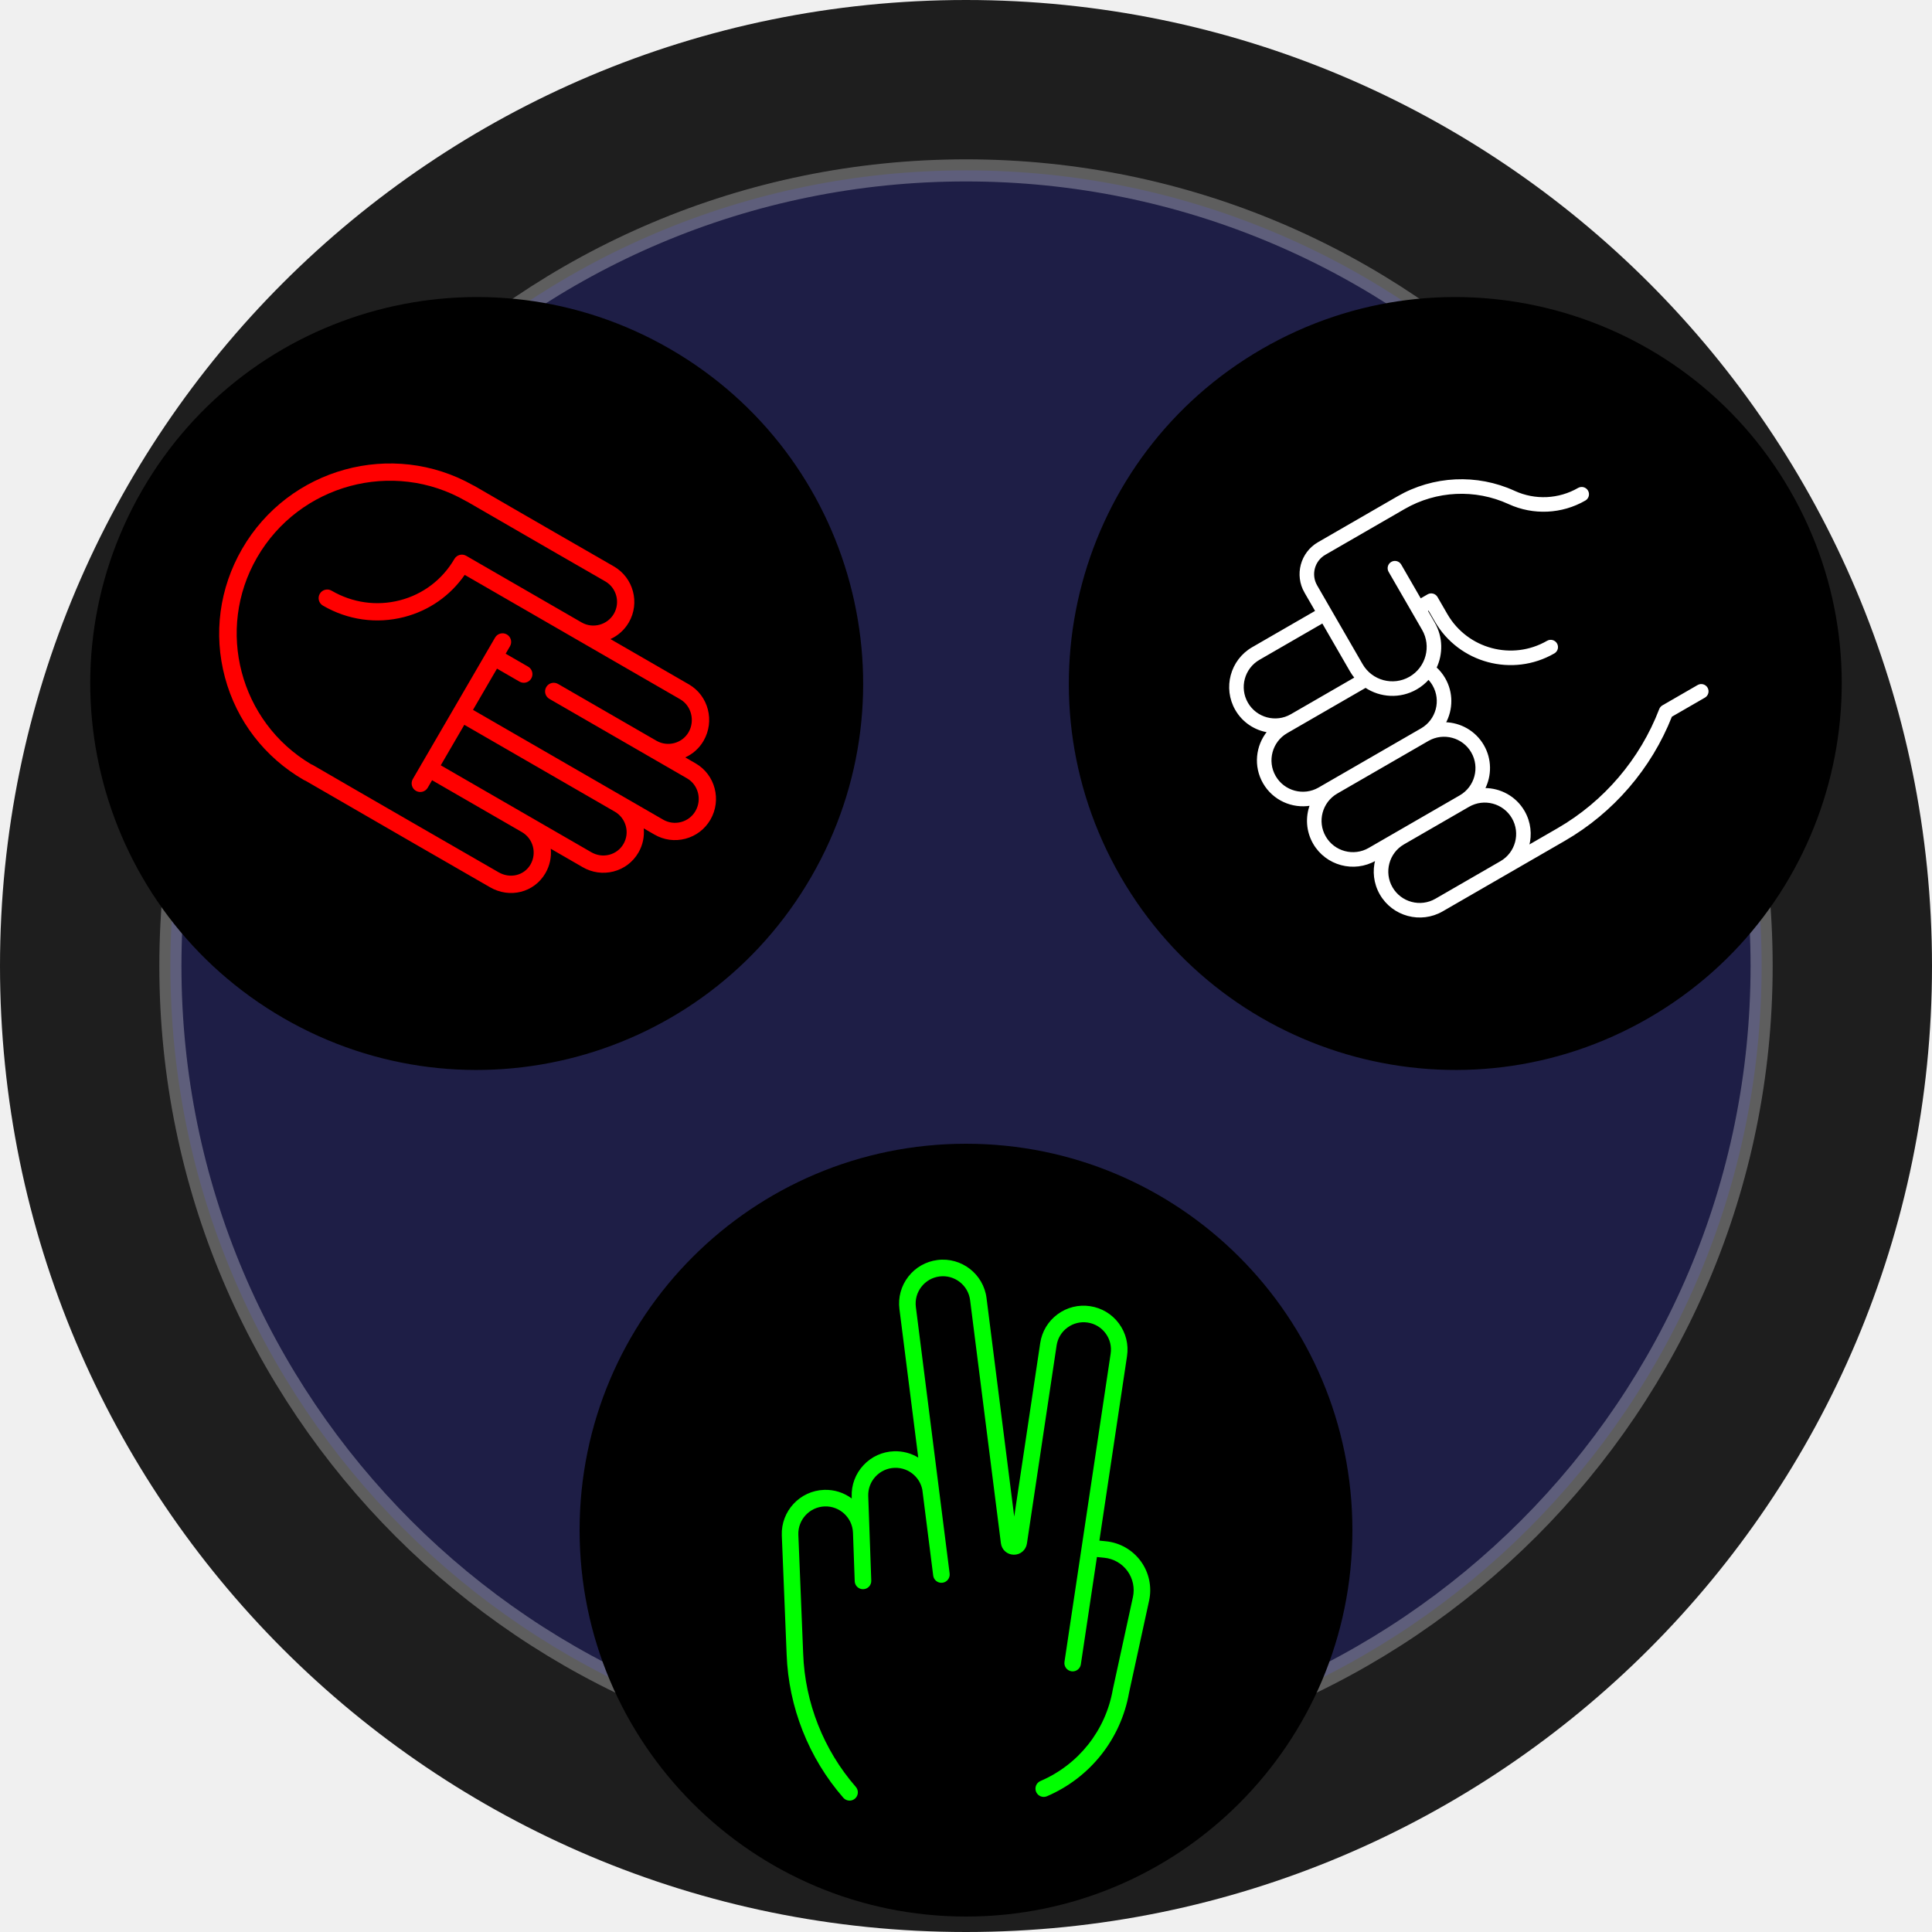
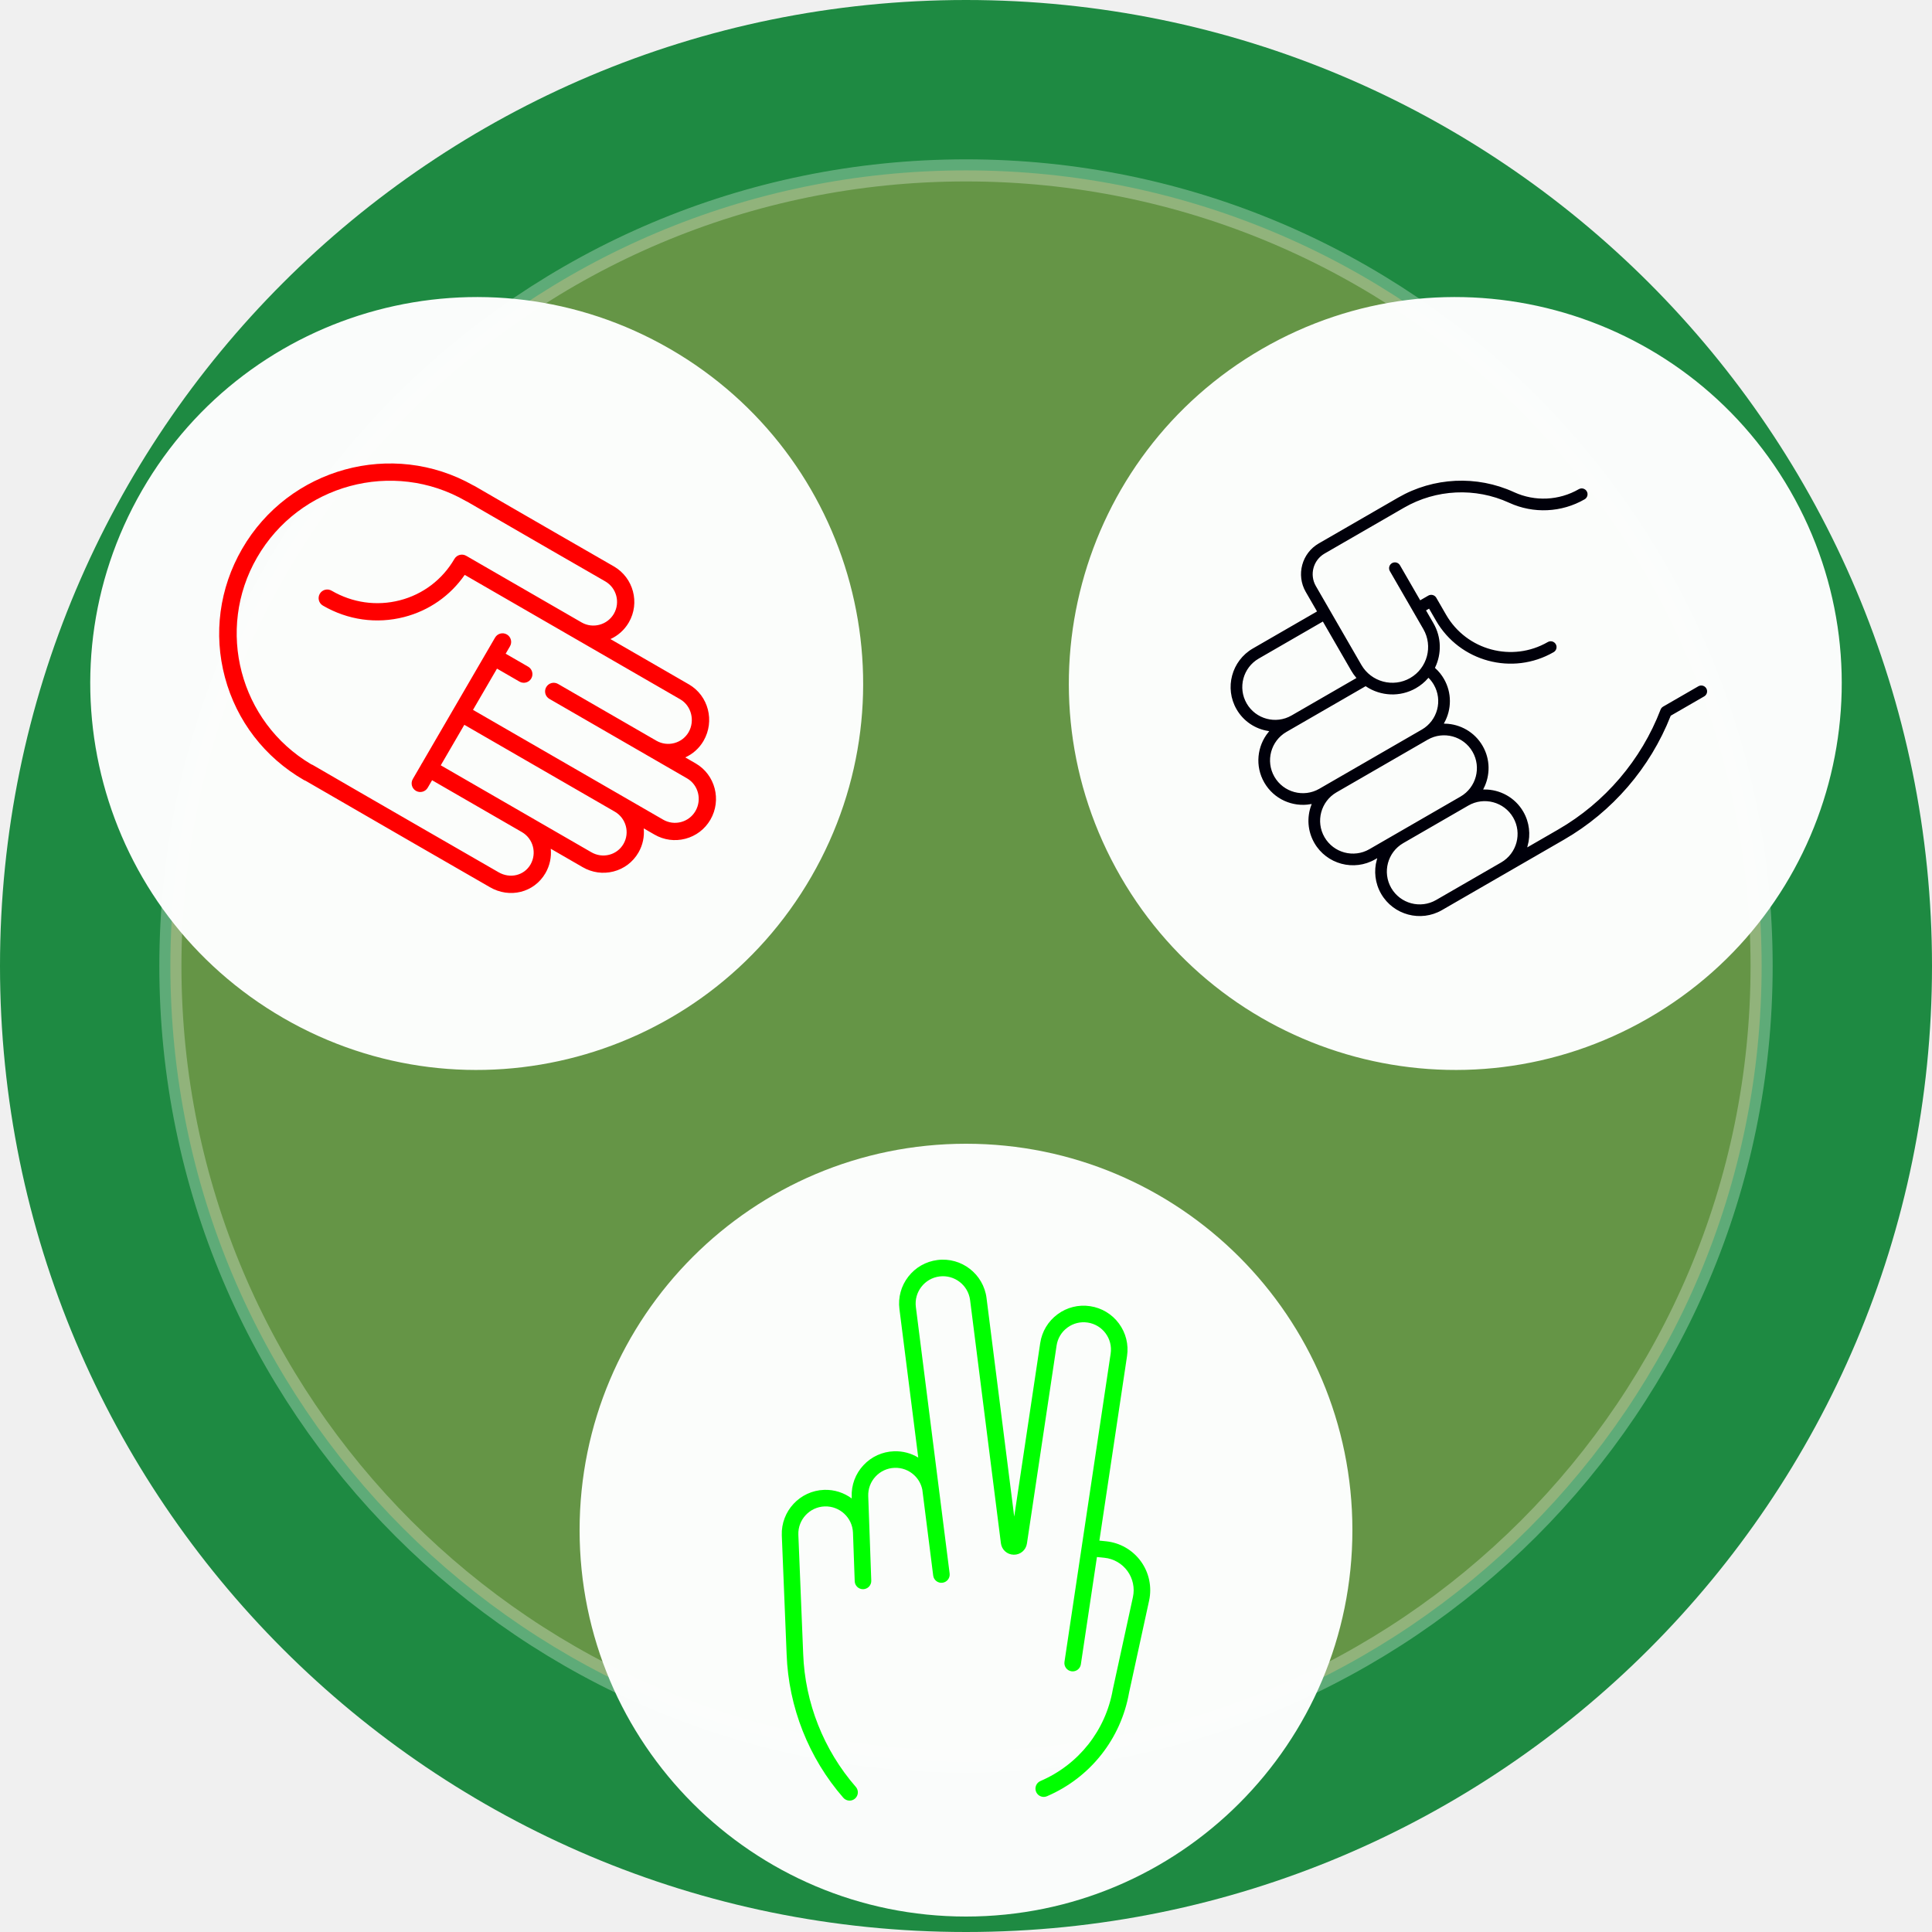
<svg xmlns="http://www.w3.org/2000/svg" width="141.111mm" height="141.111mm" viewBox="0 0 500 500" id="svg2" version="1.1">
  <defs id="defs4" />
  <g id="layer1" transform="translate(-77.14286,-172.3622)">
-     <rect style="opacity:1;fill:#1e1e1e;fill-opacity:1;stroke:none;stroke-width:30;stroke-miterlimit:4;stroke-dasharray:none;stroke-opacity:1" id="rect4138" width="500" height="500" x="77.143" y="172.362" ry="250" />
-     <circle style="opacity:1;fill:#1e1e46;fill-opacity:1;stroke:#ffffff;stroke-width:5.72;stroke-miterlimit:4;stroke-dasharray:none;stroke-opacity:0.287" id="path4140" cx="327.143" cy="422.362" r="205.904" />
+     <rect style="opacity:1;fill:#1e8a42;fill-opacity:1;stroke:none;stroke-width:30;stroke-miterlimit:4;stroke-dasharray:none;stroke-opacity:1" id="rect4138" width="500" height="500" x="77.143" y="172.362" ry="250" />
+     <circle style="opacity:1;fill:#659546;fill-opacity:1;stroke:#ffffff;stroke-width:5.72;stroke-miterlimit:4;stroke-dasharray:none;stroke-opacity:0.287" id="path4140" cx="327.143" cy="422.362" r="205.904" />
    <g transform="matrix(-0.2,-0.3464102,0.3464102,-0.2,322.3236,476.6113)" id="layer1-6">
-       <circle r="250" cy="443.791" cx="111.429" id="path4167" style="opacity:1;fill:#000000;fill-opacity:1;stroke:none;stroke-width:30;stroke-miterlimit:4;stroke-dasharray:none;stroke-opacity:1" />
-       <path style="fill:#ffffff;fill-opacity:1;stroke:#ffffff;stroke-width:0.93;stroke-opacity:1" id="path3" d="m 211.135,389.167 -14.125,0 0,-47.469 c 0,-16.141 -13.132,-29.273 -29.274,-29.273 -9.13,0 -17.296,4.204 -22.668,10.775 -4.184,-11.058 -14.879,-18.943 -27.384,-18.943 -12.593,0 -23.353,7.994 -27.476,19.173 -5.373,-6.507 -13.499,-10.66 -22.578,-10.66 -16.141,0 -29.273,13.132 -29.273,29.273 l 0,0.368 c -5.308,-5.356 -12.662,-8.679 -20.781,-8.679 -16.141,0 -29.273,13.132 -29.273,29.273 l 0,91.234 c 0,36.222 12.39,71.674 34.92,100.009 l 0,24.833 c 0,2.345 1.901,4.246 4.246,4.246 2.345,0 4.246,-1.901 4.246,-4.246 l 0,-26.327 c 0,-0.974 -0.335,-1.918 -0.948,-2.675 C 8.863,523.058 -3.202,489.022 -3.202,454.236 l 0,-22.021 c 5.308,5.356 12.662,8.679 20.78,8.679 10.916,0 20.45,-6.01 25.482,-14.892 5.221,8.051 14.281,13.392 24.571,13.392 10.591,0 19.886,-5.654 25.026,-14.101 5.141,8.446 14.435,14.098 25.025,14.098 3.061,0 6.038,-0.472 8.898,-1.388 5.629,8.152 15.031,13.507 25.665,13.507 l 9.141,0 0,1.344 -8.493,0 c -30.979,0 -56.182,25.204 -56.182,56.182 0,2.345 1.901,4.246 4.246,4.246 2.345,0 4.246,-1.901 4.246,-4.246 0,-26.296 21.394,-47.69 47.69,-47.69 l 12.739,0 c 2.345,0 4.246,-1.901 4.246,-4.246 l 0,-5.591 25.691,0 c 2.345,0 4.246,-1.901 4.246,-4.246 0,-2.345 -1.901,-4.246 -4.246,-4.246 l -43.324,0 c -12.506,0 -22.681,-10.175 -22.681,-22.681 0,-12.506 10.175,-22.681 22.681,-22.681 l 58.889,0 c 8.23,0 14.925,6.695 14.925,14.925 l 0,59.358 c 0,23.813 -11.585,46.271 -30.991,60.075 l -0.19,0.135 c -14.117,10.042 -22.546,26.38 -22.546,43.704 0,2.345 1.901,4.246 4.246,4.246 2.345,0 4.246,-1.901 4.246,-4.246 0,-14.581 7.093,-28.332 18.976,-36.784 l 0.19,-0.135 c 21.641,-15.393 34.561,-40.438 34.561,-66.995 l 0,-59.358 c 7e-4,-12.911 -10.504,-23.416 -23.417,-23.416 z M 38.36,411.623 c 0,11.459 -9.322,20.78 -20.781,20.78 -11.458,0 -20.78,-9.322 -20.78,-20.78 l 0,-48.619 c 0,-11.459 9.322,-20.78 20.78,-20.78 11.459,0 20.781,9.322 20.781,20.78 l 0,48.619 z m 29.272,19.281 c -11.458,0 -20.78,-9.322 -20.78,-20.78 l 0,-68.082 c 0,-11.459 9.322,-20.78 20.78,-20.78 11.458,0 20.78,9.322 20.78,20.78 l 0,6.6e-4 0,0 0,68.079 c 0,0.018 0,0.035 0,0.052 -0.027,11.436 -9.337,20.731 -20.779,20.731 z M 121.073,420.34 c 0,3.477 0.581,6.819 1.636,9.944 -1.629,0.405 -3.308,0.617 -5.026,0.617 -11.441,0 -20.752,-9.294 -20.78,-20.729 0,-0.016 0,-0.033 0,-0.049 l 0,-76.595 c 0,-11.459 9.322,-20.78 20.78,-20.78 11.458,0 20.78,9.322 20.78,20.78 l 0,58.859 c -10.294,5.096 -17.392,15.709 -17.392,27.952 z m 25.884,-30.715 0,-47.927 c 0,-11.459 9.322,-20.78 20.781,-20.78 11.458,0 20.78,9.322 20.78,20.78 l 0,47.469 -36.271,0 c -1.804,0 -3.569,0.162 -5.29,0.458 z" />
+       <circle r="250" cy="443.791" cx="111.429" id="path4167" style="opacity:1;fill:#ffffff;fill-opacity:0.973;stroke:none;stroke-width:30;stroke-miterlimit:4;stroke-dasharray:none;stroke-opacity:1" />
+       <path style="fill:#00000a;fill-opacity:1;stroke:#ffffff;stroke-width:0.93;stroke-opacity:1" id="path3" d="m 211.135,389.167 -14.125,0 0,-47.469 c 0,-16.141 -13.132,-29.273 -29.274,-29.273 -9.13,0 -17.296,4.204 -22.668,10.775 -4.184,-11.058 -14.879,-18.943 -27.384,-18.943 -12.593,0 -23.353,7.994 -27.476,19.173 -5.373,-6.507 -13.499,-10.66 -22.578,-10.66 -16.141,0 -29.273,13.132 -29.273,29.273 l 0,0.368 c -5.308,-5.356 -12.662,-8.679 -20.781,-8.679 -16.141,0 -29.273,13.132 -29.273,29.273 l 0,91.234 c 0,36.222 12.39,71.674 34.92,100.009 l 0,24.833 c 0,2.345 1.901,4.246 4.246,4.246 2.345,0 4.246,-1.901 4.246,-4.246 l 0,-26.327 c 0,-0.974 -0.335,-1.918 -0.948,-2.675 C 8.863,523.058 -3.202,489.022 -3.202,454.236 l 0,-22.021 c 5.308,5.356 12.662,8.679 20.78,8.679 10.916,0 20.45,-6.01 25.482,-14.892 5.221,8.051 14.281,13.392 24.571,13.392 10.591,0 19.886,-5.654 25.026,-14.101 5.141,8.446 14.435,14.098 25.025,14.098 3.061,0 6.038,-0.472 8.898,-1.388 5.629,8.152 15.031,13.507 25.665,13.507 l 9.141,0 0,1.344 -8.493,0 c -30.979,0 -56.182,25.204 -56.182,56.182 0,2.345 1.901,4.246 4.246,4.246 2.345,0 4.246,-1.901 4.246,-4.246 0,-26.296 21.394,-47.69 47.69,-47.69 l 12.739,0 c 2.345,0 4.246,-1.901 4.246,-4.246 l 0,-5.591 25.691,0 c 2.345,0 4.246,-1.901 4.246,-4.246 0,-2.345 -1.901,-4.246 -4.246,-4.246 l -43.324,0 c -12.506,0 -22.681,-10.175 -22.681,-22.681 0,-12.506 10.175,-22.681 22.681,-22.681 l 58.889,0 c 8.23,0 14.925,6.695 14.925,14.925 l 0,59.358 c 0,23.813 -11.585,46.271 -30.991,60.075 l -0.19,0.135 c -14.117,10.042 -22.546,26.38 -22.546,43.704 0,2.345 1.901,4.246 4.246,4.246 2.345,0 4.246,-1.901 4.246,-4.246 0,-14.581 7.093,-28.332 18.976,-36.784 l 0.19,-0.135 c 21.641,-15.393 34.561,-40.438 34.561,-66.995 l 0,-59.358 c 7e-4,-12.911 -10.504,-23.416 -23.417,-23.416 z M 38.36,411.623 c 0,11.459 -9.322,20.78 -20.781,20.78 -11.458,0 -20.78,-9.322 -20.78,-20.78 l 0,-48.619 c 0,-11.459 9.322,-20.78 20.78,-20.78 11.459,0 20.781,9.322 20.781,20.78 l 0,48.619 z m 29.272,19.281 c -11.458,0 -20.78,-9.322 -20.78,-20.78 l 0,-68.082 c 0,-11.459 9.322,-20.78 20.78,-20.78 11.458,0 20.78,9.322 20.78,20.78 l 0,6.6e-4 0,0 0,68.079 c 0,0.018 0,0.035 0,0.052 -0.027,11.436 -9.337,20.731 -20.779,20.731 z M 121.073,420.34 c 0,3.477 0.581,6.819 1.636,9.944 -1.629,0.405 -3.308,0.617 -5.026,0.617 -11.441,0 -20.752,-9.294 -20.78,-20.729 0,-0.016 0,-0.033 0,-0.049 l 0,-76.595 c 0,-11.459 9.322,-20.78 20.78,-20.78 11.458,0 20.78,9.322 20.78,20.78 l 0,58.859 c -10.294,5.096 -17.392,15.709 -17.392,27.952 z m 25.884,-30.715 0,-47.927 c 0,-11.459 9.322,-20.78 20.781,-20.78 11.458,0 20.78,9.322 20.78,20.78 l 0,47.469 -36.271,0 c -1.804,0 -3.569,0.162 -5.29,0.458 z" />
    </g>
    <g id="g4272" transform="matrix(1.333333,0,0,1.333333,-358.7196,-214.7658)">
      <g transform="translate(70,44.28571)" id="g4250">
        <g id="g4229" transform="translate(11.42857,7.142857)">
          <g transform="matrix(0.3,0,0,0.3,327.5397,399.3516)" id="g4196" style="stroke:none;stroke-width:1;stroke-miterlimit:4;stroke-dasharray:none;stroke-opacity:1">
-             <circle style="opacity:1;fill:#000000;fill-opacity:1;stroke:none;stroke-width:1;stroke-miterlimit:4;stroke-dasharray:none;stroke-opacity:1" id="path4167-6" cx="351.429" cy="455.219" r="250" />
+             <circle style="opacity:1;fill:#ffffff;fill-opacity:0.973;stroke:none;stroke-width:1;stroke-miterlimit:4;stroke-dasharray:none;stroke-opacity:1" id="path4167-6" cx="351.429" cy="455.219" r="250" />
            <g id="g4289" transform="matrix(0.8242406,0,0,0.8242406,176.4295,280.2196)" style="fill:#00ff00;fill-opacity:1;stroke:none;stroke-width:1.213;stroke-miterlimit:4;stroke-dasharray:none;stroke-opacity:1">
              <path id="path4251" d="m 349.569,236.768 c -6.449,-8.88 -16.411,-14.604 -27.33,-15.705 l -5.217,-0.526 21.698,-144.846 c 1.364,-9.102 -0.898,-18.19 -6.37,-25.59 -5.472,-7.4 -13.498,-12.227 -22.6,-13.59 -9.104,-1.364 -18.19,0.899 -25.59,6.371 -7.399,5.472 -12.226,13.498 -13.59,22.6 L 250.166,201.69 228.431,30.128 C 226.043,11.28 208.764,-2.115 189.918,0.276 c -9.13,1.156 -17.264,5.8 -22.902,13.074 -5.638,7.274 -8.106,16.308 -6.949,25.438 l 14.767,116.561 c -5.685,-3.446 -12.251,-5.175 -19.043,-4.935 -9.198,0.329 -17.717,4.22 -23.988,10.956 -6.271,6.736 -9.543,15.511 -9.215,24.709 l 0.049,1.376 c -6.057,-4.491 -13.61,-7.045 -21.71,-6.754 -18.986,0.679 -33.881,16.678 -33.202,35.665 l 3.795,93.476 c 1.493,41.378 17.299,81.352 44.508,112.562 1.285,1.474 3.089,2.229 4.902,2.229 1.515,0 3.037,-0.527 4.269,-1.601 2.706,-2.359 2.987,-6.465 0.628,-9.171 -25.27,-28.985 -39.944,-66.111 -41.317,-104.542 -0.001,-0.038 -0.003,-0.077 -0.005,-0.115 l -3.788,-93.302 c -0.422,-11.823 8.853,-21.786 20.675,-22.209 11.796,-0.415 21.78,8.848 22.208,20.667 l 1.36,38.049 c 0.125,3.508 3.009,6.268 6.492,6.268 0.079,0 0.158,-0.001 0.237,-0.004 3.587,-0.128 6.392,-3.141 6.264,-6.729 l -2.372,-66.329 c -0.205,-5.727 1.833,-11.191 5.738,-15.386 3.905,-4.195 9.209,-6.617 14.937,-6.822 5.727,-0.202 11.191,1.833 15.386,5.738 3.324,3.094 5.513,7.074 6.39,11.441 l 8.537,67.388 c 0.451,3.562 3.707,6.086 7.265,5.631 3.562,-0.451 6.083,-3.704 5.631,-7.265 L 172.963,37.155 c -0.72,-5.686 0.817,-11.311 4.328,-15.841 3.511,-4.529 8.575,-7.42 14.261,-8.141 11.734,-1.485 22.495,6.852 23.982,18.589 l 24.174,190.814 c 0.655,5.168 4.911,8.961 10.12,9.02 5.182,0.097 9.549,-3.637 10.319,-8.789 l 23.28,-155.4 c 0.849,-5.667 3.854,-10.665 8.462,-14.072 4.608,-3.407 10.268,-4.814 15.935,-3.967 5.668,0.849 10.665,3.854 14.072,8.462 3.408,4.608 4.816,10.267 3.967,15.935 l -36.245,241.952 c -0.531,3.55 1.915,6.859 5.466,7.391 0.326,0.049 0.65,0.073 0.971,0.073 3.164,0 5.938,-2.314 6.421,-5.538 l 12.618,-84.234 5.842,0.589 c 7.237,0.729 13.841,4.523 18.115,10.409 4.276,5.889 5.842,13.347 4.295,20.461 l -15.74,72.29 c -0.019,0.087 -0.036,0.175 -0.052,0.264 -5.609,32.1 -26.837,58.947 -56.783,71.817 -3.298,1.417 -4.823,5.24 -3.405,8.538 1.058,2.461 3.455,3.935 5.975,3.935 0.856,0 1.727,-0.17 2.563,-0.53 33.951,-14.591 58.03,-45.009 64.433,-81.388 l 15.713,-72.163 c 2.332,-10.731 -0.029,-21.98 -6.481,-30.863 z" style="fill:#00ff00;fill-opacity:1;stroke:none;stroke-width:1.213;stroke-miterlimit:4;stroke-dasharray:none;stroke-opacity:1" />
              <g id="g4253" style="fill:#00ff00;fill-opacity:1;stroke:none;stroke-width:1.213;stroke-miterlimit:4;stroke-dasharray:none;stroke-opacity:1" />
              <g id="g4255" style="fill:#00ff00;fill-opacity:1;stroke:none;stroke-width:1.213;stroke-miterlimit:4;stroke-dasharray:none;stroke-opacity:1" />
              <g id="g4257" style="fill:#00ff00;fill-opacity:1;stroke:none;stroke-width:1.213;stroke-miterlimit:4;stroke-dasharray:none;stroke-opacity:1" />
              <g id="g4259" style="fill:#00ff00;fill-opacity:1;stroke:none;stroke-width:1.213;stroke-miterlimit:4;stroke-dasharray:none;stroke-opacity:1" />
              <g id="g4261" style="fill:#00ff00;fill-opacity:1;stroke:none;stroke-width:1.213;stroke-miterlimit:4;stroke-dasharray:none;stroke-opacity:1" />
              <g id="g4263" style="fill:#00ff00;fill-opacity:1;stroke:none;stroke-width:1.213;stroke-miterlimit:4;stroke-dasharray:none;stroke-opacity:1" />
              <g id="g4265" style="fill:#00ff00;fill-opacity:1;stroke:none;stroke-width:1.213;stroke-miterlimit:4;stroke-dasharray:none;stroke-opacity:1" />
              <g id="g4267" style="fill:#00ff00;fill-opacity:1;stroke:none;stroke-width:1.213;stroke-miterlimit:4;stroke-dasharray:none;stroke-opacity:1" />
              <g id="g4269" style="fill:#00ff00;fill-opacity:1;stroke:none;stroke-width:1.213;stroke-miterlimit:4;stroke-dasharray:none;stroke-opacity:1" />
              <g id="g4271" style="fill:#00ff00;fill-opacity:1;stroke:none;stroke-width:1.213;stroke-miterlimit:4;stroke-dasharray:none;stroke-opacity:1" />
              <g id="g4273" style="fill:#00ff00;fill-opacity:1;stroke:none;stroke-width:1.213;stroke-miterlimit:4;stroke-dasharray:none;stroke-opacity:1" />
              <g id="g4275" style="fill:#00ff00;fill-opacity:1;stroke:none;stroke-width:1.213;stroke-miterlimit:4;stroke-dasharray:none;stroke-opacity:1" />
              <g id="g4277" style="fill:#00ff00;fill-opacity:1;stroke:none;stroke-width:1.213;stroke-miterlimit:4;stroke-dasharray:none;stroke-opacity:1" />
              <g id="g4279" style="fill:#00ff00;fill-opacity:1;stroke:none;stroke-width:1.213;stroke-miterlimit:4;stroke-dasharray:none;stroke-opacity:1" />
              <g id="g4281" style="fill:#00ff00;fill-opacity:1;stroke:none;stroke-width:1.213;stroke-miterlimit:4;stroke-dasharray:none;stroke-opacity:1" />
            </g>
          </g>
        </g>
      </g>
    </g>
    <g transform="matrix(-0.2,0.3464102,-0.3464102,-0.2,415.3197,316.2318)" id="layer1-56">
      <g id="g6909">
-         <circle style="opacity:1;fill:#000000;fill-opacity:1;stroke:none;stroke-width:30;stroke-miterlimit:4;stroke-dasharray:none;stroke-opacity:1" id="path4167-7" cx="340" cy="423.791" r="250" />
+         <circle style="opacity:1;fill:#ffffff;fill-opacity:0.973;stroke:none;stroke-width:30;stroke-miterlimit:4;stroke-dasharray:none;stroke-opacity:1" id="path4167-7" cx="340" cy="423.791" r="250" />
        <g id="g4175" transform="matrix(0.7446808,0,0,0.7446808,164.9997,248.7908)" style="fill:#ff0000;fill-opacity:1">
          <path id="path4177" d="m 382.526,321.423 c 0.158,-43.563 -0.004,-183.417 -0.006,-184.805 0.08,-19.952 -15.117,-35.643 -34.598,-35.721 l -0.146,0 c -7.668,0 -14.787,2.445 -20.612,6.594 l 0,-31.905 C 327.202,66.085 323.601,57.148 317.023,50.423 310.4,43.652 301.518,39.902 292.012,39.864 l -0.146,0 c -7.59,0 -14.638,2.421 -20.416,6.535 l 0,-10.679 C 271.488,26.217 267.824,17.268 261.132,10.521 254.439,3.775 245.52,0.039 236.017,0 l -0.146,0 c -19.703,0 -35.797,15.896 -35.875,35.464 l 0,10.5 c -5.748,-4.098 -12.751,-6.522 -20.294,-6.552 l -0.145,0 c -19.817,0 -36.003,15.896 -36.082,35.465 l 0,78.801 c -5.785,-4.126 -12.844,-6.568 -20.447,-6.599 l -0.146,0 c -19.537,0 -35.496,15.896 -35.575,35.479 0.001,0.977 0.167,98.213 0,139.768 -0.001,0.418 0.034,0.832 0.104,1.239 C 88.064,404.422 154.333,470 235.696,470 c 39.438,0 76.399,-15.242 104.077,-42.917 27.678,-27.676 42.921,-64.637 42.921,-104.074 0,-0.545 -0.057,-1.075 -0.168,-1.586 z M 291.951,54.864 c 5.459,0.022 10.555,2.17 14.349,6.048 3.804,3.889 5.887,9.079 5.864,14.644 l 0,150.955 -40.714,-0.13 0,-151.021 c 0.046,-11.301 9.205,-20.496 20.501,-20.496 z M 235.696,455 c -73.496,0 -133.29,-59.504 -133.29,-132.644 0,-0.4 -0.032,-0.792 -0.094,-1.175 0.16,-42.238 -0.003,-137.68 -0.004,-138.606 0.045,-11.301 9.275,-20.496 20.66,-20.496 11.263,0.045 20.463,9.237 20.508,20.461 l 0,115.851 c 0,4.13 3.339,7.483 7.47,7.5 20.854,0.084 40.343,8.297 54.877,23.127 14.512,14.808 22.458,34.517 22.374,55.497 -0.017,4.142 3.328,7.514 7.47,7.53 4.159,0 7.514,-3.338 7.53,-7.47 0.101,-24.953 -9.368,-48.412 -26.661,-66.057 -15.613,-15.93 -36.007,-25.47 -58.06,-27.303 l 0,-216.308 c 0.045,-11.11 9.699,-20.496 21.166,-20.496 11.178,0.045 20.309,9.236 20.354,20.458 l 0,98.76 c 0,4.142 3.358,7.5 7.5,7.5 4.142,0 7.5,-3.358 7.5,-7.5 l 0,-138.135 C 215.041,24.193 224.406,15 235.956,15 c 5.497,0.022 10.655,2.183 14.526,6.085 3.871,3.902 5.99,9.078 5.968,14.604 l 0,190.643 -41.455,-0.132 0,-22.57 c 0,-4.142 -3.358,-7.5 -7.5,-7.5 -4.142,0 -7.5,3.358 -7.5,7.5 l 0,22.524 -7.476,-0.024 c -4.155,0 -7.511,3.342 -7.524,7.476 -0.013,4.142 3.334,7.511 7.476,7.524 l 126.35,0.402 c 0.277,0.031 0.558,0.05 0.843,0.05 0.273,0 0.543,-0.017 0.809,-0.045 l 14.167,0.045 c 4.155,0 7.511,-3.342 7.524,-7.476 0.013,-4.142 -3.334,-7.511 -7.476,-7.524 l -7.524,-0.024 0,-90.167 c 0.045,-11.301 9.292,-20.495 20.697,-20.495 11.07,0.044 19.705,9.12 19.659,20.7 0.001,1.443 0.167,144.824 0,186.381 -0.002,0.54 0.054,1.074 0.165,1.594 C 366.847,396.637 307.96,455 235.696,455 Z" style="fill:#ff0000;fill-opacity:1" />
        </g>
      </g>
    </g>
  </g>
</svg>
